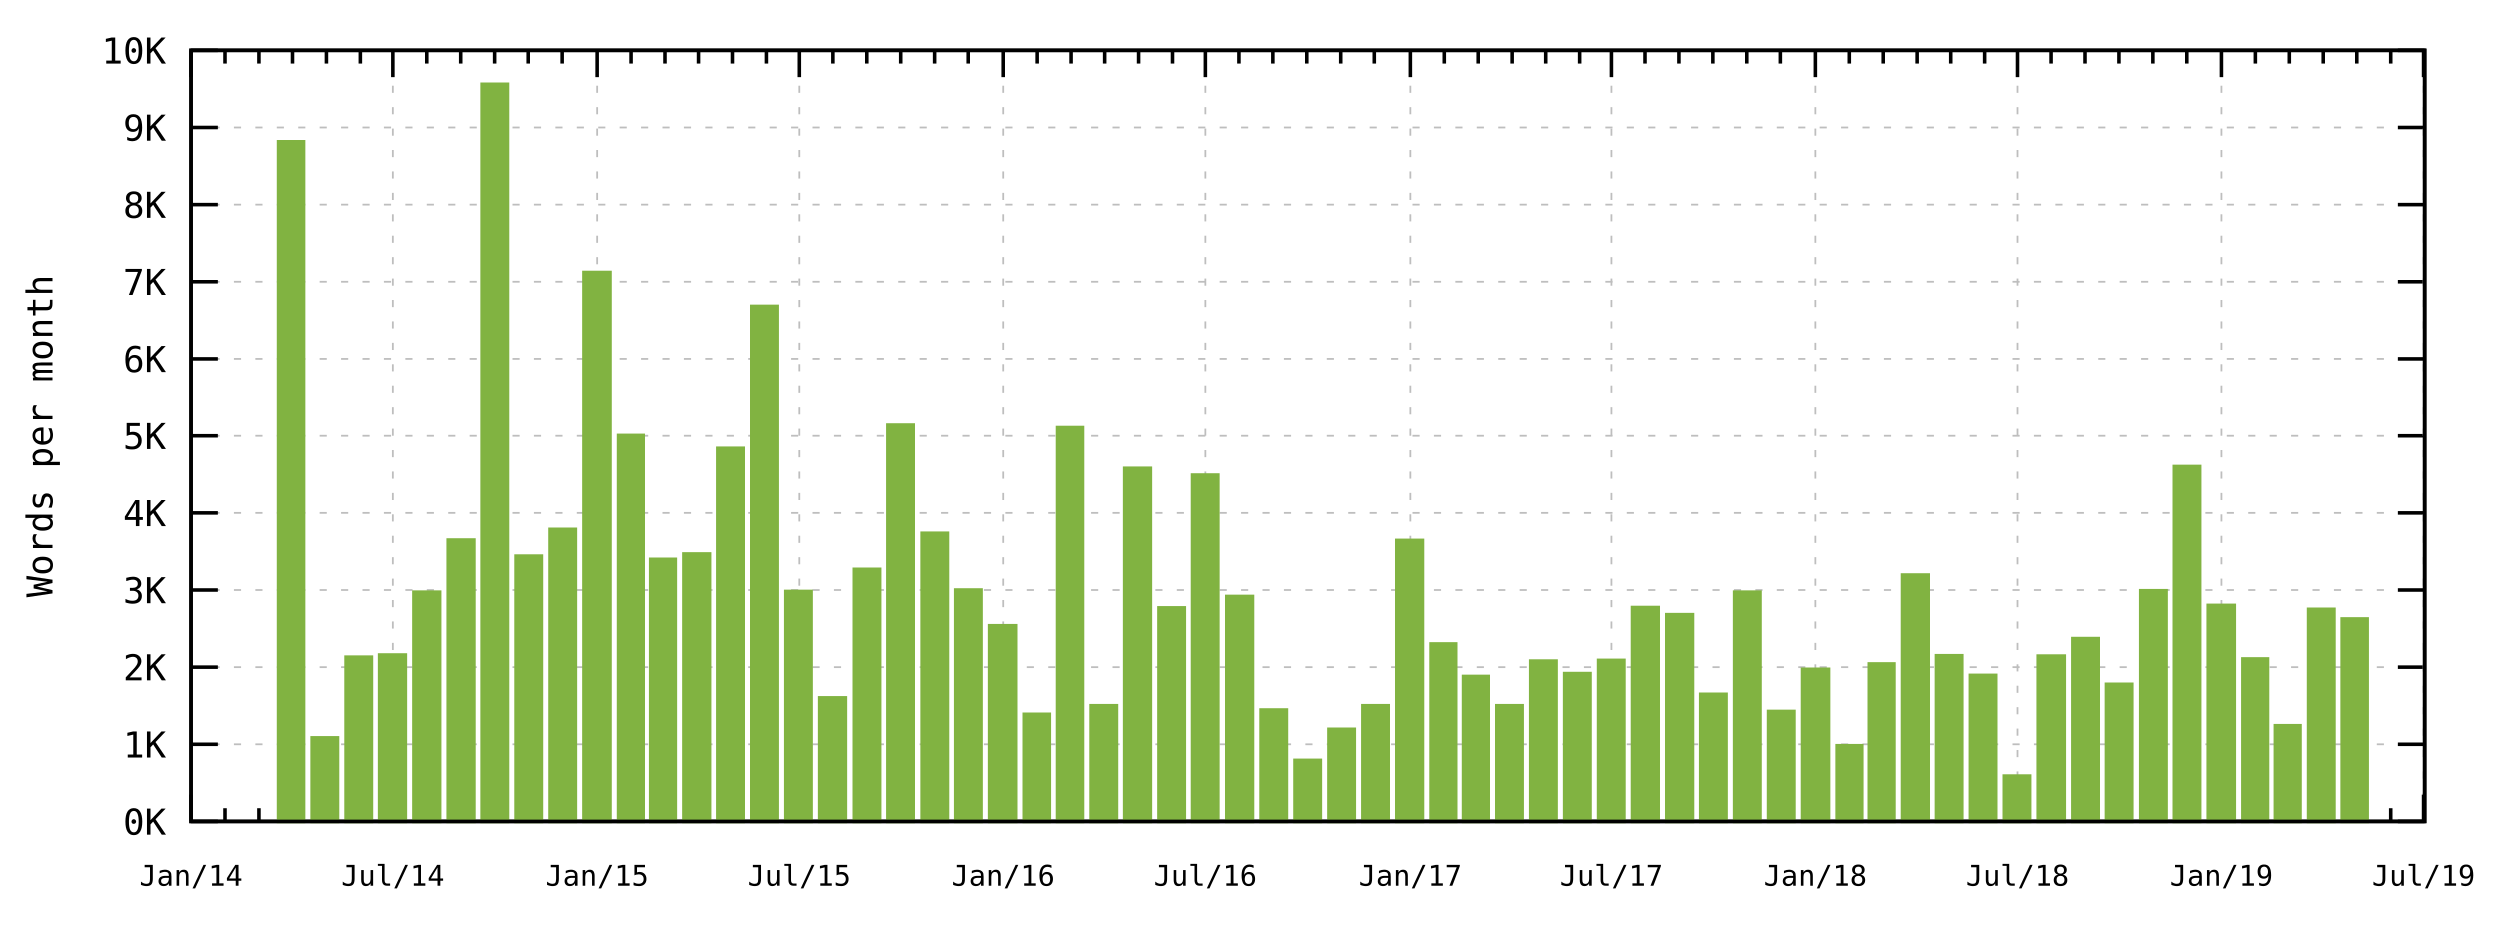
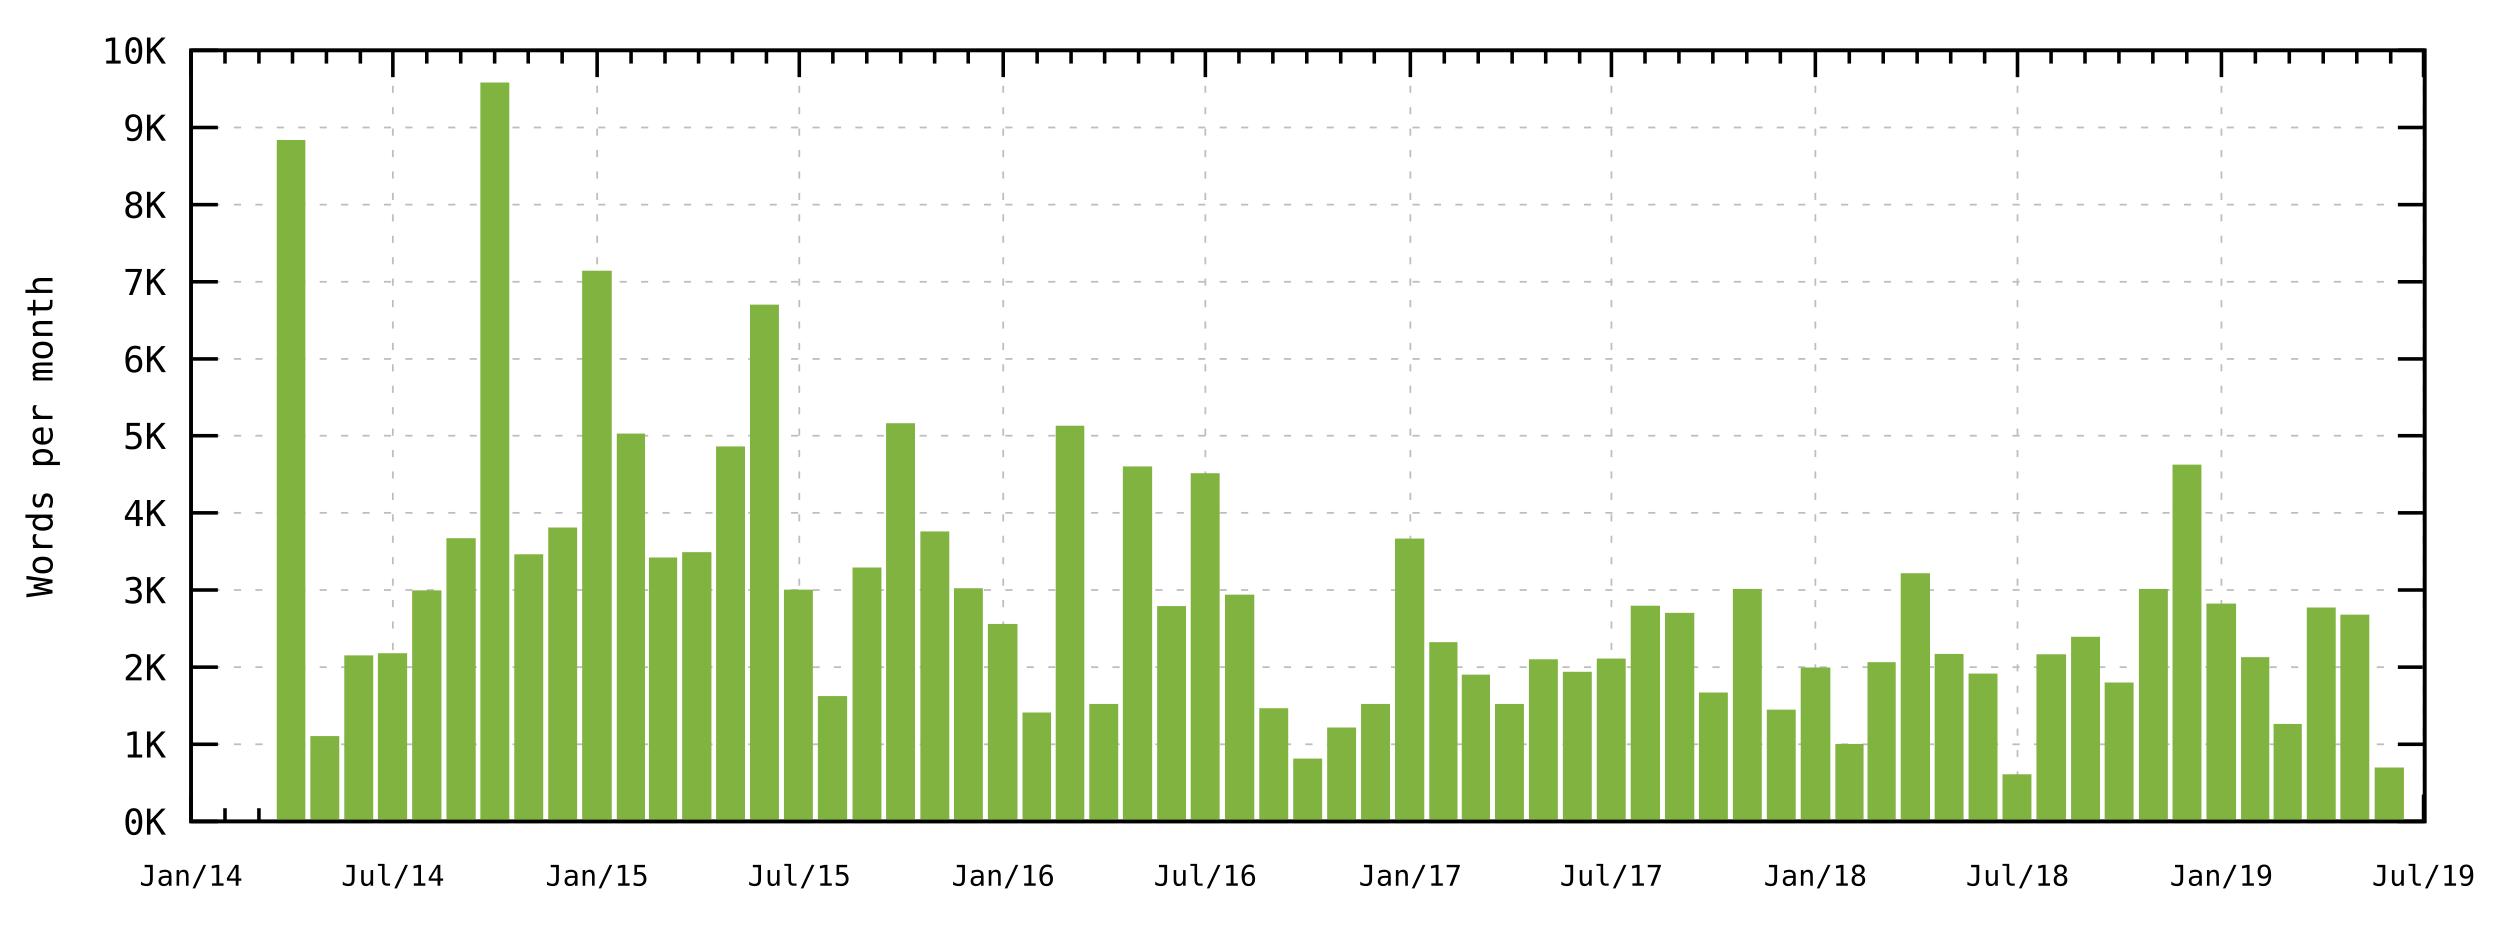
<svg xmlns="http://www.w3.org/2000/svg" xmlns:xlink="http://www.w3.org/1999/xlink" width="700" height="260" viewBox="0 0 700 260">
  <g id="gnuplot_canvas">
    <rect x="0" y="0" width="700" height="260" fill="none" />
    <defs>
      <circle id="gpDot" r="0.5" stroke-width="0.5" />
      <path id="gpPt0" stroke-width="0.267" stroke="currentColor" d="M-1,0 h2 M0,-1 v2" />
      <path id="gpPt1" stroke-width="0.267" stroke="currentColor" d="M-1,-1 L1,1 M1,-1 L-1,1" />
      <path id="gpPt2" stroke-width="0.267" stroke="currentColor" d="M-1,0 L1,0 M0,-1 L0,1 M-1,-1 L1,1 M-1,1 L1,-1" />
      <rect id="gpPt3" stroke-width="0.267" stroke="currentColor" x="-1" y="-1" width="2" height="2" />
      <rect id="gpPt4" stroke-width="0.267" stroke="currentColor" fill="currentColor" x="-1" y="-1" width="2" height="2" />
      <circle id="gpPt5" stroke-width="0.267" stroke="currentColor" cx="0" cy="0" r="1" />
      <use xlink:href="#gpPt5" id="gpPt6" fill="currentColor" stroke="none" />
      <path id="gpPt7" stroke-width="0.267" stroke="currentColor" d="M0,-1.33 L-1.33,0.67 L1.33,0.67 z" />
      <use xlink:href="#gpPt7" id="gpPt8" fill="currentColor" stroke="none" />
      <use xlink:href="#gpPt7" id="gpPt9" stroke="currentColor" transform="rotate(180)" />
      <use xlink:href="#gpPt9" id="gpPt10" fill="currentColor" stroke="none" />
      <use xlink:href="#gpPt3" id="gpPt11" stroke="currentColor" transform="rotate(45)" />
      <use xlink:href="#gpPt11" id="gpPt12" fill="currentColor" stroke="none" />
      <path id="gpPt13" stroke-width="0.267" stroke="currentColor" d="M0,1.330 L1.265,0.411 L0.782,-1.067 L-0.782,-1.076 L-1.265,0.411 z" />
      <use xlink:href="#gpPt13" id="gpPt14" fill="currentColor" stroke="none" />
      <filter id="textbox" filterUnits="objectBoundingBox" x="0" y="0" height="1" width="1">
        <feFlood flood-color="white" flood-opacity="1" result="bgnd" />
        <feComposite in="SourceGraphic" in2="bgnd" operator="atop" />
      </filter>
      <filter id="greybox" filterUnits="objectBoundingBox" x="0" y="0" height="1" width="1">
        <feFlood flood-color="lightgrey" flood-opacity="1" result="grey" />
        <feComposite in="SourceGraphic" in2="grey" operator="atop" />
      </filter>
    </defs>
    <g fill="none" color="white" stroke="currentColor" stroke-width="1.00" stroke-linecap="butt" stroke-linejoin="miter">
</g>
    <g fill="none" color="black" stroke="currentColor" stroke-width="1.00" stroke-linecap="butt" stroke-linejoin="miter">
</g>
    <g fill="none" color="black" stroke="black" stroke-width="0.50" stroke-linecap="butt" stroke-linejoin="miter">
</g>
    <g fill="none" color="gray" stroke="currentColor" stroke-width="0.50" stroke-linecap="butt" stroke-linejoin="miter">
      <path stroke="rgb(190, 190, 190)" stroke-dasharray="2,4" class="gridline" d="M53.5,230.0 L678.9,230.0  " />
    </g>
    <g fill="none" color="gray" stroke="rgb(190, 190, 190)" stroke-width="1.00" stroke-linecap="butt" stroke-linejoin="miter">
</g>
    <g fill="none" color="black" stroke="currentColor" stroke-width="1.00" stroke-linecap="butt" stroke-linejoin="miter">
      <path stroke="black" d="M53.5,230.0 L61.0,230.0 M678.9,230.0 L671.4,230.0  " />
      <g transform="translate(46.5,233.7)" stroke="none" fill="rgb(0,0,0)" font-family="monospace" font-size="10.00" text-anchor="end">
        <text>
          <tspan font-family="monospace">0K</tspan>
        </text>
      </g>
    </g>
    <g fill="none" color="black" stroke="currentColor" stroke-width="1.00" stroke-linecap="butt" stroke-linejoin="miter">
</g>
    <g fill="none" color="black" stroke="black" stroke-width="0.50" stroke-linecap="butt" stroke-linejoin="miter">
</g>
    <g fill="none" color="gray" stroke="currentColor" stroke-width="0.50" stroke-linecap="butt" stroke-linejoin="miter">
      <path stroke="rgb(190, 190, 190)" stroke-dasharray="2,4" class="gridline" d="M53.5,208.4 L678.9,208.4  " />
    </g>
    <g fill="none" color="gray" stroke="rgb(190, 190, 190)" stroke-width="1.00" stroke-linecap="butt" stroke-linejoin="miter">
</g>
    <g fill="none" color="black" stroke="currentColor" stroke-width="1.00" stroke-linecap="butt" stroke-linejoin="miter">
      <path stroke="black" d="M53.5,208.4 L61.0,208.4 M678.9,208.4 L671.4,208.4  " />
      <g transform="translate(46.5,212.1)" stroke="none" fill="rgb(0,0,0)" font-family="monospace" font-size="10.00" text-anchor="end">
        <text>
          <tspan font-family="monospace">1K</tspan>
        </text>
      </g>
    </g>
    <g fill="none" color="black" stroke="currentColor" stroke-width="1.00" stroke-linecap="butt" stroke-linejoin="miter">
</g>
    <g fill="none" color="black" stroke="black" stroke-width="0.50" stroke-linecap="butt" stroke-linejoin="miter">
</g>
    <g fill="none" color="gray" stroke="currentColor" stroke-width="0.50" stroke-linecap="butt" stroke-linejoin="miter">
      <path stroke="rgb(190, 190, 190)" stroke-dasharray="2,4" class="gridline" d="M53.5,186.8 L678.9,186.8  " />
    </g>
    <g fill="none" color="gray" stroke="rgb(190, 190, 190)" stroke-width="1.00" stroke-linecap="butt" stroke-linejoin="miter">
</g>
    <g fill="none" color="black" stroke="currentColor" stroke-width="1.00" stroke-linecap="butt" stroke-linejoin="miter">
      <path stroke="black" d="M53.5,186.8 L61.0,186.8 M678.9,186.8 L671.4,186.8  " />
      <g transform="translate(46.5,190.5)" stroke="none" fill="rgb(0,0,0)" font-family="monospace" font-size="10.00" text-anchor="end">
        <text>
          <tspan font-family="monospace">2K</tspan>
        </text>
      </g>
    </g>
    <g fill="none" color="black" stroke="currentColor" stroke-width="1.00" stroke-linecap="butt" stroke-linejoin="miter">
</g>
    <g fill="none" color="black" stroke="black" stroke-width="0.50" stroke-linecap="butt" stroke-linejoin="miter">
</g>
    <g fill="none" color="gray" stroke="currentColor" stroke-width="0.50" stroke-linecap="butt" stroke-linejoin="miter">
      <path stroke="rgb(190, 190, 190)" stroke-dasharray="2,4" class="gridline" d="M53.5,165.2 L678.9,165.2  " />
    </g>
    <g fill="none" color="gray" stroke="rgb(190, 190, 190)" stroke-width="1.00" stroke-linecap="butt" stroke-linejoin="miter">
</g>
    <g fill="none" color="black" stroke="currentColor" stroke-width="1.00" stroke-linecap="butt" stroke-linejoin="miter">
      <path stroke="black" d="M53.5,165.2 L61.0,165.2 M678.9,165.2 L671.4,165.2  " />
      <g transform="translate(46.5,168.9)" stroke="none" fill="rgb(0,0,0)" font-family="monospace" font-size="10.00" text-anchor="end">
        <text>
          <tspan font-family="monospace">3K</tspan>
        </text>
      </g>
    </g>
    <g fill="none" color="black" stroke="currentColor" stroke-width="1.00" stroke-linecap="butt" stroke-linejoin="miter">
</g>
    <g fill="none" color="black" stroke="black" stroke-width="0.50" stroke-linecap="butt" stroke-linejoin="miter">
</g>
    <g fill="none" color="gray" stroke="currentColor" stroke-width="0.50" stroke-linecap="butt" stroke-linejoin="miter">
      <path stroke="rgb(190, 190, 190)" stroke-dasharray="2,4" class="gridline" d="M53.5,143.6 L678.9,143.6  " />
    </g>
    <g fill="none" color="gray" stroke="rgb(190, 190, 190)" stroke-width="1.00" stroke-linecap="butt" stroke-linejoin="miter">
</g>
    <g fill="none" color="black" stroke="currentColor" stroke-width="1.00" stroke-linecap="butt" stroke-linejoin="miter">
      <path stroke="black" d="M53.5,143.6 L61.0,143.6 M678.9,143.6 L671.4,143.6  " />
      <g transform="translate(46.5,147.3)" stroke="none" fill="rgb(0,0,0)" font-family="monospace" font-size="10.00" text-anchor="end">
        <text>
          <tspan font-family="monospace">4K</tspan>
        </text>
      </g>
    </g>
    <g fill="none" color="black" stroke="currentColor" stroke-width="1.00" stroke-linecap="butt" stroke-linejoin="miter">
</g>
    <g fill="none" color="black" stroke="black" stroke-width="0.50" stroke-linecap="butt" stroke-linejoin="miter">
</g>
    <g fill="none" color="gray" stroke="currentColor" stroke-width="0.50" stroke-linecap="butt" stroke-linejoin="miter">
      <path stroke="rgb(190, 190, 190)" stroke-dasharray="2,4" class="gridline" d="M53.5,122.0 L678.9,122.0  " />
    </g>
    <g fill="none" color="gray" stroke="rgb(190, 190, 190)" stroke-width="1.00" stroke-linecap="butt" stroke-linejoin="miter">
</g>
    <g fill="none" color="black" stroke="currentColor" stroke-width="1.00" stroke-linecap="butt" stroke-linejoin="miter">
      <path stroke="black" d="M53.5,122.0 L61.0,122.0 M678.9,122.0 L671.4,122.0  " />
      <g transform="translate(46.5,125.7)" stroke="none" fill="rgb(0,0,0)" font-family="monospace" font-size="10.00" text-anchor="end">
        <text>
          <tspan font-family="monospace">5K</tspan>
        </text>
      </g>
    </g>
    <g fill="none" color="black" stroke="currentColor" stroke-width="1.00" stroke-linecap="butt" stroke-linejoin="miter">
</g>
    <g fill="none" color="black" stroke="black" stroke-width="0.50" stroke-linecap="butt" stroke-linejoin="miter">
</g>
    <g fill="none" color="gray" stroke="currentColor" stroke-width="0.50" stroke-linecap="butt" stroke-linejoin="miter">
      <path stroke="rgb(190, 190, 190)" stroke-dasharray="2,4" class="gridline" d="M53.5,100.5 L678.9,100.5  " />
    </g>
    <g fill="none" color="gray" stroke="rgb(190, 190, 190)" stroke-width="1.00" stroke-linecap="butt" stroke-linejoin="miter">
</g>
    <g fill="none" color="black" stroke="currentColor" stroke-width="1.00" stroke-linecap="butt" stroke-linejoin="miter">
      <path stroke="black" d="M53.5,100.5 L61.0,100.5 M678.9,100.5 L671.4,100.5  " />
      <g transform="translate(46.5,104.2)" stroke="none" fill="rgb(0,0,0)" font-family="monospace" font-size="10.00" text-anchor="end">
        <text>
          <tspan font-family="monospace">6K</tspan>
        </text>
      </g>
    </g>
    <g fill="none" color="black" stroke="currentColor" stroke-width="1.00" stroke-linecap="butt" stroke-linejoin="miter">
</g>
    <g fill="none" color="black" stroke="black" stroke-width="0.50" stroke-linecap="butt" stroke-linejoin="miter">
</g>
    <g fill="none" color="gray" stroke="currentColor" stroke-width="0.50" stroke-linecap="butt" stroke-linejoin="miter">
      <path stroke="rgb(190, 190, 190)" stroke-dasharray="2,4" class="gridline" d="M53.5,78.9 L678.9,78.9  " />
    </g>
    <g fill="none" color="gray" stroke="rgb(190, 190, 190)" stroke-width="1.00" stroke-linecap="butt" stroke-linejoin="miter">
</g>
    <g fill="none" color="black" stroke="currentColor" stroke-width="1.00" stroke-linecap="butt" stroke-linejoin="miter">
      <path stroke="black" d="M53.5,78.9 L61.0,78.9 M678.9,78.9 L671.4,78.9  " />
      <g transform="translate(46.5,82.6)" stroke="none" fill="rgb(0,0,0)" font-family="monospace" font-size="10.00" text-anchor="end">
        <text>
          <tspan font-family="monospace">7K</tspan>
        </text>
      </g>
    </g>
    <g fill="none" color="black" stroke="currentColor" stroke-width="1.00" stroke-linecap="butt" stroke-linejoin="miter">
</g>
    <g fill="none" color="black" stroke="black" stroke-width="0.50" stroke-linecap="butt" stroke-linejoin="miter">
</g>
    <g fill="none" color="gray" stroke="currentColor" stroke-width="0.50" stroke-linecap="butt" stroke-linejoin="miter">
      <path stroke="rgb(190, 190, 190)" stroke-dasharray="2,4" class="gridline" d="M53.5,57.3 L678.9,57.3  " />
    </g>
    <g fill="none" color="gray" stroke="rgb(190, 190, 190)" stroke-width="1.00" stroke-linecap="butt" stroke-linejoin="miter">
</g>
    <g fill="none" color="black" stroke="currentColor" stroke-width="1.00" stroke-linecap="butt" stroke-linejoin="miter">
      <path stroke="black" d="M53.5,57.3 L61.0,57.3 M678.9,57.3 L671.4,57.3  " />
      <g transform="translate(46.5,61.0)" stroke="none" fill="rgb(0,0,0)" font-family="monospace" font-size="10.00" text-anchor="end">
        <text>
          <tspan font-family="monospace">8K</tspan>
        </text>
      </g>
    </g>
    <g fill="none" color="black" stroke="currentColor" stroke-width="1.00" stroke-linecap="butt" stroke-linejoin="miter">
</g>
    <g fill="none" color="black" stroke="black" stroke-width="0.50" stroke-linecap="butt" stroke-linejoin="miter">
</g>
    <g fill="none" color="gray" stroke="currentColor" stroke-width="0.50" stroke-linecap="butt" stroke-linejoin="miter">
      <path stroke="rgb(190, 190, 190)" stroke-dasharray="2,4" class="gridline" d="M53.5,35.7 L678.9,35.7  " />
    </g>
    <g fill="none" color="gray" stroke="rgb(190, 190, 190)" stroke-width="1.00" stroke-linecap="butt" stroke-linejoin="miter">
</g>
    <g fill="none" color="black" stroke="currentColor" stroke-width="1.00" stroke-linecap="butt" stroke-linejoin="miter">
      <path stroke="black" d="M53.5,35.7 L61.0,35.7 M678.9,35.7 L671.4,35.7  " />
      <g transform="translate(46.5,39.4)" stroke="none" fill="rgb(0,0,0)" font-family="monospace" font-size="10.00" text-anchor="end">
        <text>
          <tspan font-family="monospace">9K</tspan>
        </text>
      </g>
    </g>
    <g fill="none" color="black" stroke="currentColor" stroke-width="1.00" stroke-linecap="butt" stroke-linejoin="miter">
</g>
    <g fill="none" color="black" stroke="black" stroke-width="0.50" stroke-linecap="butt" stroke-linejoin="miter">
</g>
    <g fill="none" color="gray" stroke="currentColor" stroke-width="0.50" stroke-linecap="butt" stroke-linejoin="miter">
      <path stroke="rgb(190, 190, 190)" stroke-dasharray="2,4" class="gridline" d="M53.5,14.1 L678.9,14.1  " />
    </g>
    <g fill="none" color="gray" stroke="rgb(190, 190, 190)" stroke-width="1.00" stroke-linecap="butt" stroke-linejoin="miter">
</g>
    <g fill="none" color="black" stroke="currentColor" stroke-width="1.00" stroke-linecap="butt" stroke-linejoin="miter">
      <path stroke="black" d="M53.5,14.1 L61.0,14.1 M678.9,14.1 L671.4,14.1  " />
      <g transform="translate(46.5,17.8)" stroke="none" fill="rgb(0,0,0)" font-family="monospace" font-size="10.00" text-anchor="end">
        <text>
          <tspan font-family="monospace">10K</tspan>
        </text>
      </g>
    </g>
    <g fill="none" color="black" stroke="currentColor" stroke-width="1.00" stroke-linecap="butt" stroke-linejoin="miter">
</g>
    <g fill="none" color="black" stroke="black" stroke-width="0.50" stroke-linecap="butt" stroke-linejoin="miter">
</g>
    <g fill="none" color="gray" stroke="currentColor" stroke-width="0.50" stroke-linecap="butt" stroke-linejoin="miter">
      <path stroke="rgb(190, 190, 190)" stroke-dasharray="2,4" class="gridline" d="M53.5,230.0 L53.5,14.1  " />
    </g>
    <g fill="none" color="gray" stroke="rgb(190, 190, 190)" stroke-width="1.00" stroke-linecap="butt" stroke-linejoin="miter">
</g>
    <g fill="none" color="black" stroke="currentColor" stroke-width="1.00" stroke-linecap="butt" stroke-linejoin="miter">
      <path stroke="black" d="M53.5,230.0 L53.5,222.5 M53.5,14.1 L53.5,21.6  " />
      <g transform="translate(53.5,248.0)" stroke="none" fill="rgb(0,0,0)" font-family="monospace" font-size="8.00" text-anchor="middle">
        <text>
          <tspan font-family="monospace">Jan/14</tspan>
        </text>
      </g>
    </g>
    <g fill="none" color="black" stroke="currentColor" stroke-width="1.00" stroke-linecap="butt" stroke-linejoin="miter">
      <path stroke="black" d="M63.0,230.0 L63.0,226.3 M63.0,14.1 L63.0,17.8 M72.5,230.0 L72.5,226.3 M72.5,14.1 L72.5,17.8   M81.9,230.0 L81.9,226.3 M81.9,14.1 L81.9,17.8 M91.4,230.0 L91.4,226.3 M91.4,14.1 L91.4,17.8   M100.9,230.0 L100.9,226.3 M100.9,14.1 L100.9,17.8  " />
    </g>
    <g fill="none" color="black" stroke="black" stroke-width="0.50" stroke-linecap="butt" stroke-linejoin="miter">
</g>
    <g fill="none" color="gray" stroke="currentColor" stroke-width="0.50" stroke-linecap="butt" stroke-linejoin="miter">
      <path stroke="rgb(190, 190, 190)" stroke-dasharray="2,4" class="gridline" d="M110.0,230.0 L110.0,14.1  " />
    </g>
    <g fill="none" color="gray" stroke="rgb(190, 190, 190)" stroke-width="1.00" stroke-linecap="butt" stroke-linejoin="miter">
</g>
    <g fill="none" color="black" stroke="currentColor" stroke-width="1.00" stroke-linecap="butt" stroke-linejoin="miter">
      <path stroke="black" d="M110.0,230.0 L110.0,222.5 M110.0,14.1 L110.0,21.6  " />
      <g transform="translate(110.0,248.0)" stroke="none" fill="rgb(0,0,0)" font-family="monospace" font-size="8.00" text-anchor="middle">
        <text>
          <tspan font-family="monospace">Jul/14</tspan>
        </text>
      </g>
    </g>
    <g fill="none" color="black" stroke="currentColor" stroke-width="1.00" stroke-linecap="butt" stroke-linejoin="miter">
      <path stroke="black" d="M119.5,230.0 L119.5,226.3 M119.5,14.1 L119.5,17.8 M129.0,230.0 L129.0,226.3 M129.0,14.1 L129.0,17.8   M138.5,230.0 L138.5,226.3 M138.5,14.1 L138.5,17.8 M147.9,230.0 L147.9,226.3 M147.9,14.1 L147.9,17.8   M157.4,230.0 L157.4,226.3 M157.4,14.1 L157.4,17.8  " />
    </g>
    <g fill="none" color="black" stroke="black" stroke-width="0.50" stroke-linecap="butt" stroke-linejoin="miter">
</g>
    <g fill="none" color="gray" stroke="currentColor" stroke-width="0.50" stroke-linecap="butt" stroke-linejoin="miter">
      <path stroke="rgb(190, 190, 190)" stroke-dasharray="2,4" class="gridline" d="M167.2,230.0 L167.2,14.1  " />
    </g>
    <g fill="none" color="gray" stroke="rgb(190, 190, 190)" stroke-width="1.00" stroke-linecap="butt" stroke-linejoin="miter">
</g>
    <g fill="none" color="black" stroke="currentColor" stroke-width="1.00" stroke-linecap="butt" stroke-linejoin="miter">
      <path stroke="black" d="M167.2,230.0 L167.2,222.5 M167.2,14.1 L167.2,21.6  " />
      <g transform="translate(167.2,248.0)" stroke="none" fill="rgb(0,0,0)" font-family="monospace" font-size="8.00" text-anchor="middle">
        <text>
          <tspan font-family="monospace">Jan/15</tspan>
        </text>
      </g>
    </g>
    <g fill="none" color="black" stroke="currentColor" stroke-width="1.00" stroke-linecap="butt" stroke-linejoin="miter">
      <path stroke="black" d="M176.7,230.0 L176.7,226.3 M176.7,14.1 L176.7,17.8 M186.2,230.0 L186.2,226.3 M186.2,14.1 L186.2,17.8   M195.6,230.0 L195.6,226.3 M195.6,14.1 L195.6,17.8 M205.1,230.0 L205.1,226.3 M205.1,14.1 L205.1,17.8   M214.6,230.0 L214.6,226.3 M214.6,14.1 L214.6,17.8  " />
    </g>
    <g fill="none" color="black" stroke="black" stroke-width="0.50" stroke-linecap="butt" stroke-linejoin="miter">
</g>
    <g fill="none" color="gray" stroke="currentColor" stroke-width="0.50" stroke-linecap="butt" stroke-linejoin="miter">
      <path stroke="rgb(190, 190, 190)" stroke-dasharray="2,4" class="gridline" d="M223.8,230.0 L223.8,14.1  " />
    </g>
    <g fill="none" color="gray" stroke="rgb(190, 190, 190)" stroke-width="1.00" stroke-linecap="butt" stroke-linejoin="miter">
</g>
    <g fill="none" color="black" stroke="currentColor" stroke-width="1.00" stroke-linecap="butt" stroke-linejoin="miter">
      <path stroke="black" d="M223.8,230.0 L223.8,222.5 M223.8,14.1 L223.8,21.6  " />
      <g transform="translate(223.8,248.0)" stroke="none" fill="rgb(0,0,0)" font-family="monospace" font-size="8.00" text-anchor="middle">
        <text>
          <tspan font-family="monospace">Jul/15</tspan>
        </text>
      </g>
    </g>
    <g fill="none" color="black" stroke="currentColor" stroke-width="1.00" stroke-linecap="butt" stroke-linejoin="miter">
      <path stroke="black" d="M233.2,230.0 L233.2,226.3 M233.2,14.1 L233.2,17.8 M242.7,230.0 L242.7,226.3 M242.7,14.1 L242.7,17.8   M252.2,230.0 L252.2,226.3 M252.2,14.1 L252.2,17.8 M261.7,230.0 L261.7,226.3 M261.7,14.1 L261.7,17.8   M271.1,230.0 L271.1,226.3 M271.1,14.1 L271.1,17.8  " />
    </g>
    <g fill="none" color="black" stroke="black" stroke-width="0.50" stroke-linecap="butt" stroke-linejoin="miter">
</g>
    <g fill="none" color="gray" stroke="currentColor" stroke-width="0.50" stroke-linecap="butt" stroke-linejoin="miter">
      <path stroke="rgb(190, 190, 190)" stroke-dasharray="2,4" class="gridline" d="M280.9,230.0 L280.9,14.1  " />
    </g>
    <g fill="none" color="gray" stroke="rgb(190, 190, 190)" stroke-width="1.00" stroke-linecap="butt" stroke-linejoin="miter">
</g>
    <g fill="none" color="black" stroke="currentColor" stroke-width="1.00" stroke-linecap="butt" stroke-linejoin="miter">
      <path stroke="black" d="M280.9,230.0 L280.9,222.5 M280.9,14.1 L280.9,21.6  " />
      <g transform="translate(280.9,248.0)" stroke="none" fill="rgb(0,0,0)" font-family="monospace" font-size="8.00" text-anchor="middle">
        <text>
          <tspan font-family="monospace">Jan/16</tspan>
        </text>
      </g>
    </g>
    <g fill="none" color="black" stroke="currentColor" stroke-width="1.00" stroke-linecap="butt" stroke-linejoin="miter">
      <path stroke="black" d="M290.4,230.0 L290.4,226.3 M290.4,14.1 L290.4,17.8 M299.9,230.0 L299.9,226.3 M299.9,14.1 L299.9,17.8   M309.3,230.0 L309.3,226.3 M309.3,14.1 L309.3,17.8 M318.8,230.0 L318.8,226.3 M318.8,14.1 L318.8,17.8   M328.3,230.0 L328.3,226.3 M328.3,14.1 L328.3,17.8  " />
    </g>
    <g fill="none" color="black" stroke="black" stroke-width="0.50" stroke-linecap="butt" stroke-linejoin="miter">
</g>
    <g fill="none" color="gray" stroke="currentColor" stroke-width="0.50" stroke-linecap="butt" stroke-linejoin="miter">
      <path stroke="rgb(190, 190, 190)" stroke-dasharray="2,4" class="gridline" d="M337.5,230.0 L337.5,14.1  " />
    </g>
    <g fill="none" color="gray" stroke="rgb(190, 190, 190)" stroke-width="1.00" stroke-linecap="butt" stroke-linejoin="miter">
</g>
    <g fill="none" color="black" stroke="currentColor" stroke-width="1.00" stroke-linecap="butt" stroke-linejoin="miter">
      <path stroke="black" d="M337.5,230.0 L337.5,222.5 M337.5,14.1 L337.5,21.6  " />
      <g transform="translate(337.5,248.0)" stroke="none" fill="rgb(0,0,0)" font-family="monospace" font-size="8.00" text-anchor="middle">
        <text>
          <tspan font-family="monospace">Jul/16</tspan>
        </text>
      </g>
    </g>
    <g fill="none" color="black" stroke="currentColor" stroke-width="1.00" stroke-linecap="butt" stroke-linejoin="miter">
      <path stroke="black" d="M346.9,230.0 L346.9,226.3 M346.9,14.1 L346.9,17.8 M356.4,230.0 L356.4,226.3 M356.4,14.1 L356.4,17.8   M365.9,230.0 L365.9,226.3 M365.9,14.1 L365.9,17.8 M375.4,230.0 L375.4,226.3 M375.4,14.1 L375.4,17.8   M384.8,230.0 L384.8,226.3 M384.8,14.1 L384.8,17.8  " />
    </g>
    <g fill="none" color="black" stroke="black" stroke-width="0.50" stroke-linecap="butt" stroke-linejoin="miter">
</g>
    <g fill="none" color="gray" stroke="currentColor" stroke-width="0.50" stroke-linecap="butt" stroke-linejoin="miter">
      <path stroke="rgb(190, 190, 190)" stroke-dasharray="2,4" class="gridline" d="M394.9,230.0 L394.9,14.1  " />
    </g>
    <g fill="none" color="gray" stroke="rgb(190, 190, 190)" stroke-width="1.00" stroke-linecap="butt" stroke-linejoin="miter">
</g>
    <g fill="none" color="black" stroke="currentColor" stroke-width="1.00" stroke-linecap="butt" stroke-linejoin="miter">
      <path stroke="black" d="M394.9,230.0 L394.9,222.5 M394.9,14.1 L394.9,21.6  " />
      <g transform="translate(394.9,248.0)" stroke="none" fill="rgb(0,0,0)" font-family="monospace" font-size="8.00" text-anchor="middle">
        <text>
          <tspan font-family="monospace">Jan/17</tspan>
        </text>
      </g>
    </g>
    <g fill="none" color="black" stroke="currentColor" stroke-width="1.00" stroke-linecap="butt" stroke-linejoin="miter">
      <path stroke="black" d="M404.4,230.0 L404.4,226.3 M404.4,14.1 L404.4,17.8 M413.9,230.0 L413.9,226.3 M413.9,14.1 L413.9,17.8   M423.4,230.0 L423.4,226.3 M423.4,14.1 L423.4,17.8 M432.8,230.0 L432.8,226.3 M432.8,14.1 L432.8,17.8   M442.3,230.0 L442.3,226.3 M442.3,14.1 L442.3,17.8  " />
    </g>
    <g fill="none" color="black" stroke="black" stroke-width="0.50" stroke-linecap="butt" stroke-linejoin="miter">
</g>
    <g fill="none" color="gray" stroke="currentColor" stroke-width="0.50" stroke-linecap="butt" stroke-linejoin="miter">
      <path stroke="rgb(190, 190, 190)" stroke-dasharray="2,4" class="gridline" d="M451.2,230.0 L451.2,14.1  " />
    </g>
    <g fill="none" color="gray" stroke="rgb(190, 190, 190)" stroke-width="1.00" stroke-linecap="butt" stroke-linejoin="miter">
</g>
    <g fill="none" color="black" stroke="currentColor" stroke-width="1.00" stroke-linecap="butt" stroke-linejoin="miter">
      <path stroke="black" d="M451.2,230.0 L451.2,222.5 M451.2,14.1 L451.2,21.6  " />
      <g transform="translate(451.2,248.0)" stroke="none" fill="rgb(0,0,0)" font-family="monospace" font-size="8.00" text-anchor="middle">
        <text>
          <tspan font-family="monospace">Jul/17</tspan>
        </text>
      </g>
    </g>
    <g fill="none" color="black" stroke="currentColor" stroke-width="1.00" stroke-linecap="butt" stroke-linejoin="miter">
      <path stroke="black" d="M460.6,230.0 L460.6,226.3 M460.6,14.1 L460.6,17.8 M470.1,230.0 L470.1,226.3 M470.1,14.1 L470.1,17.8   M479.6,230.0 L479.6,226.3 M479.6,14.1 L479.6,17.8 M489.1,230.0 L489.1,226.3 M489.1,14.1 L489.1,17.8   M498.5,230.0 L498.5,226.3 M498.5,14.1 L498.5,17.8  " />
    </g>
    <g fill="none" color="black" stroke="black" stroke-width="0.50" stroke-linecap="butt" stroke-linejoin="miter">
</g>
    <g fill="none" color="gray" stroke="currentColor" stroke-width="0.50" stroke-linecap="butt" stroke-linejoin="miter">
      <path stroke="rgb(190, 190, 190)" stroke-dasharray="2,4" class="gridline" d="M508.3,230.0 L508.3,14.1  " />
    </g>
    <g fill="none" color="gray" stroke="rgb(190, 190, 190)" stroke-width="1.00" stroke-linecap="butt" stroke-linejoin="miter">
</g>
    <g fill="none" color="black" stroke="currentColor" stroke-width="1.00" stroke-linecap="butt" stroke-linejoin="miter">
      <path stroke="black" d="M508.3,230.0 L508.3,222.5 M508.3,14.1 L508.3,21.6  " />
      <g transform="translate(508.3,248.0)" stroke="none" fill="rgb(0,0,0)" font-family="monospace" font-size="8.00" text-anchor="middle">
        <text>
          <tspan font-family="monospace">Jan/18</tspan>
        </text>
      </g>
    </g>
    <g fill="none" color="black" stroke="currentColor" stroke-width="1.00" stroke-linecap="butt" stroke-linejoin="miter">
      <path stroke="black" d="M517.8,230.0 L517.8,226.3 M517.8,14.1 L517.8,17.8 M527.3,230.0 L527.3,226.3 M527.3,14.1 L527.3,17.8   M536.8,230.0 L536.8,226.3 M536.8,14.1 L536.8,17.8 M546.2,230.0 L546.2,226.3 M546.2,14.1 L546.2,17.8   M555.7,230.0 L555.7,226.3 M555.7,14.1 L555.7,17.8  " />
    </g>
    <g fill="none" color="black" stroke="black" stroke-width="0.50" stroke-linecap="butt" stroke-linejoin="miter">
</g>
    <g fill="none" color="gray" stroke="currentColor" stroke-width="0.50" stroke-linecap="butt" stroke-linejoin="miter">
      <path stroke="rgb(190, 190, 190)" stroke-dasharray="2,4" class="gridline" d="M564.9,230.0 L564.9,14.1  " />
    </g>
    <g fill="none" color="gray" stroke="rgb(190, 190, 190)" stroke-width="1.00" stroke-linecap="butt" stroke-linejoin="miter">
</g>
    <g fill="none" color="black" stroke="currentColor" stroke-width="1.00" stroke-linecap="butt" stroke-linejoin="miter">
      <path stroke="black" d="M564.9,230.0 L564.9,222.5 M564.9,14.1 L564.9,21.6  " />
      <g transform="translate(564.9,248.0)" stroke="none" fill="rgb(0,0,0)" font-family="monospace" font-size="8.00" text-anchor="middle">
        <text>
          <tspan font-family="monospace">Jul/18</tspan>
        </text>
      </g>
    </g>
    <g fill="none" color="black" stroke="currentColor" stroke-width="1.00" stroke-linecap="butt" stroke-linejoin="miter">
      <path stroke="black" d="M574.3,230.0 L574.3,226.3 M574.3,14.1 L574.3,17.8 M583.8,230.0 L583.8,226.3 M583.8,14.1 L583.8,17.8   M593.3,230.0 L593.3,226.3 M593.3,14.1 L593.3,17.8 M602.8,230.0 L602.8,226.3 M602.8,14.1 L602.8,17.8   M612.3,230.0 L612.3,226.3 M612.3,14.1 L612.3,17.8  " />
    </g>
    <g fill="none" color="black" stroke="black" stroke-width="0.50" stroke-linecap="butt" stroke-linejoin="miter">
</g>
    <g fill="none" color="gray" stroke="currentColor" stroke-width="0.50" stroke-linecap="butt" stroke-linejoin="miter">
      <path stroke="rgb(190, 190, 190)" stroke-dasharray="2,4" class="gridline" d="M622.0,230.0 L622.0,14.1  " />
    </g>
    <g fill="none" color="gray" stroke="rgb(190, 190, 190)" stroke-width="1.00" stroke-linecap="butt" stroke-linejoin="miter">
</g>
    <g fill="none" color="black" stroke="currentColor" stroke-width="1.00" stroke-linecap="butt" stroke-linejoin="miter">
      <path stroke="black" d="M622.0,230.0 L622.0,222.5 M622.0,14.1 L622.0,21.6  " />
      <g transform="translate(622.0,248.0)" stroke="none" fill="rgb(0,0,0)" font-family="monospace" font-size="8.00" text-anchor="middle">
        <text>
          <tspan font-family="monospace">Jan/19</tspan>
        </text>
      </g>
    </g>
    <g fill="none" color="black" stroke="currentColor" stroke-width="1.00" stroke-linecap="butt" stroke-linejoin="miter">
      <path stroke="black" d="M631.5,230.0 L631.5,226.3 M631.5,14.1 L631.5,17.8 M641.0,230.0 L641.0,226.3 M641.0,14.1 L641.0,17.8   M650.5,230.0 L650.5,226.3 M650.5,14.1 L650.5,17.8 M659.9,230.0 L659.9,226.3 M659.9,14.1 L659.9,17.8   M669.4,230.0 L669.4,226.3 M669.4,14.1 L669.4,17.8  " />
    </g>
    <g fill="none" color="black" stroke="black" stroke-width="0.50" stroke-linecap="butt" stroke-linejoin="miter">
</g>
    <g fill="none" color="gray" stroke="currentColor" stroke-width="0.50" stroke-linecap="butt" stroke-linejoin="miter">
      <path stroke="rgb(190, 190, 190)" stroke-dasharray="2,4" class="gridline" d="M678.6,230.0 L678.6,14.1  " />
    </g>
    <g fill="none" color="gray" stroke="rgb(190, 190, 190)" stroke-width="1.00" stroke-linecap="butt" stroke-linejoin="miter">
</g>
    <g fill="none" color="black" stroke="currentColor" stroke-width="1.00" stroke-linecap="butt" stroke-linejoin="miter">
      <path stroke="black" d="M678.6,230.0 L678.6,222.5 M678.6,14.1 L678.6,21.6  " />
      <g transform="translate(678.6,248.0)" stroke="none" fill="rgb(0,0,0)" font-family="monospace" font-size="8.00" text-anchor="middle">
        <text>
          <tspan font-family="monospace">Jul/19</tspan>
        </text>
      </g>
    </g>
    <g fill="none" color="black" stroke="currentColor" stroke-width="1.00" stroke-linecap="butt" stroke-linejoin="miter">
</g>
    <g fill="none" color="black" stroke="currentColor" stroke-width="1.00" stroke-linecap="butt" stroke-linejoin="miter">
      <path stroke="black" d="M53.5,14.1 L53.5,230.0 L678.9,230.0 L678.9,14.1 L53.5,14.1 Z  " />
    </g>
    <g fill="none" color="black" stroke="currentColor" stroke-width="1.00" stroke-linecap="butt" stroke-linejoin="miter">
      <g transform="translate(14.7,122.1) rotate(270)" stroke="none" fill="rgb(0,0,0)" font-family="monospace" font-size="10.00" text-anchor="middle">
        <text>
          <tspan font-family="monospace">Words per month</tspan>
        </text>
      </g>
    </g>
    <g fill="none" color="black" stroke="currentColor" stroke-width="1.00" stroke-linecap="butt" stroke-linejoin="miter">
</g>
    <g id="gnuplot_plot_1">
      <g fill="none" color="black" stroke="currentColor" stroke-width="1.00" stroke-linecap="butt" stroke-linejoin="miter">
        <g stroke="none" shape-rendering="crispEdges">
          <polygon fill="rgb(129, 179,  65)" points="78.0,230.0 85.1,230.0 85.1,39.6 78.0,39.6 " />
        </g>
        <path stroke="rgb(129, 179,  65)" d="M78.0,230.0 L78.0,39.7 L85.0,39.7 L85.0,230.0 L78.0,230.0 Z  " />
        <g stroke="none" shape-rendering="crispEdges">
          <polygon fill="rgb(129, 179,  65)" points="87.4,230.0 94.6,230.0 94.6,206.5 87.4,206.5 " />
        </g>
        <path stroke="rgb(129, 179,  65)" d="M87.4,230.0 L87.4,206.6 L94.5,206.6 L94.5,230.0 L87.4,230.0 Z  " />
        <g stroke="none" shape-rendering="crispEdges">
          <polygon fill="rgb(129, 179,  65)" points="96.9,230.0 104.1,230.0 104.1,183.9 96.9,183.9 " />
        </g>
        <path stroke="rgb(129, 179,  65)" d="M96.9,230.0 L96.9,184.0 L104.0,184.0 L104.0,230.0 L96.9,230.0 Z  " />
        <g stroke="none" shape-rendering="crispEdges">
          <polygon fill="rgb(129, 179,  65)" points="106.3,230.0 113.6,230.0 113.6,183.3 106.3,183.3 " />
        </g>
        <path stroke="rgb(129, 179,  65)" d="M106.3,230.0 L106.3,183.4 L113.5,183.4 L113.5,230.0 L106.3,230.0 Z  " />
        <g stroke="none" shape-rendering="crispEdges">
          <polygon fill="rgb(129, 179,  65)" points="115.9,230.0 123.2,230.0 123.2,165.7 115.9,165.7 " />
        </g>
        <path stroke="rgb(129, 179,  65)" d="M115.9,230.0 L115.9,165.8 L123.1,165.8 L123.1,230.0 L115.9,230.0 Z  " />
        <g stroke="none" shape-rendering="crispEdges">
          <polygon fill="rgb(129, 179,  65)" points="125.5,230.0 132.8,230.0 132.8,151.1 125.5,151.1 " />
        </g>
        <path stroke="rgb(129, 179,  65)" d="M125.5,230.0 L125.5,151.2 L132.7,151.2 L132.7,230.0 L125.5,230.0 Z  " />
        <g stroke="none" shape-rendering="crispEdges">
          <polygon fill="rgb(129, 179,  65)" points="135.0,230.0 142.2,230.0 142.2,23.5 135.0,23.5 " />
        </g>
        <path stroke="rgb(129, 179,  65)" d="M135.0,230.0 L135.0,23.6 L142.1,23.6 L142.1,230.0 L135.0,230.0 Z  " />
        <g stroke="none" shape-rendering="crispEdges">
          <polygon fill="rgb(129, 179,  65)" points="144.5,230.0 151.7,230.0 151.7,155.6 144.5,155.6 " />
        </g>
        <path stroke="rgb(129, 179,  65)" d="M144.5,230.0 L144.5,155.7 L151.6,155.7 L151.6,230.0 L144.5,230.0 Z  " />
        <g stroke="none" shape-rendering="crispEdges">
          <polygon fill="rgb(129, 179,  65)" points="154.0,230.0 161.2,230.0 161.2,148.1 154.0,148.1 " />
        </g>
        <path stroke="rgb(129, 179,  65)" d="M154.0,230.0 L154.0,148.2 L161.1,148.2 L161.1,230.0 L154.0,230.0 Z  " />
        <g stroke="none" shape-rendering="crispEdges">
          <polygon fill="rgb(129, 179,  65)" points="163.5,230.0 170.9,230.0 170.9,76.2 163.5,76.2 " />
        </g>
        <path stroke="rgb(129, 179,  65)" d="M163.5,230.0 L163.5,76.3 L170.8,76.3 L170.8,230.0 L163.5,230.0 Z  " />
        <g stroke="none" shape-rendering="crispEdges">
          <polygon fill="rgb(129, 179,  65)" points="173.2,230.0 180.2,230.0 180.2,121.8 173.2,121.8 " />
        </g>
        <path stroke="rgb(129, 179,  65)" d="M173.2,230.0 L173.2,121.9 L180.1,121.9 L180.1,230.0 L173.2,230.0 Z  " />
        <g stroke="none" shape-rendering="crispEdges">
          <polygon fill="rgb(129, 179,  65)" points="182.2,230.0 189.2,230.0 189.2,156.5 182.2,156.5 " />
        </g>
        <path stroke="rgb(129, 179,  65)" d="M182.2,230.0 L182.2,156.6 L189.1,156.6 L189.1,230.0 L182.2,230.0 Z  " />
        <g stroke="none" shape-rendering="crispEdges">
          <polygon fill="rgb(129, 179,  65)" points="191.5,230.0 198.8,230.0 198.8,155.0 191.5,155.0 " />
        </g>
        <path stroke="rgb(129, 179,  65)" d="M191.5,230.0 L191.5,155.1 L198.7,155.1 L198.7,230.0 L191.5,230.0 Z  " />
        <g stroke="none" shape-rendering="crispEdges">
          <polygon fill="rgb(129, 179,  65)" points="201.0,230.0 208.2,230.0 208.2,125.4 201.0,125.4 " />
        </g>
        <path stroke="rgb(129, 179,  65)" d="M201.0,230.0 L201.0,125.5 L208.1,125.5 L208.1,230.0 L201.0,230.0 Z  " />
        <g stroke="none" shape-rendering="crispEdges">
          <polygon fill="rgb(129, 179,  65)" points="210.5,230.0 217.7,230.0 217.7,85.7 210.5,85.7 " />
        </g>
        <path stroke="rgb(129, 179,  65)" d="M210.5,230.0 L210.5,85.8 L217.6,85.8 L217.6,230.0 L210.5,230.0 Z  " />
        <g stroke="none" shape-rendering="crispEdges">
          <polygon fill="rgb(129, 179,  65)" points="220.0,230.0 227.2,230.0 227.2,165.5 220.0,165.5 " />
        </g>
        <path stroke="rgb(129, 179,  65)" d="M220.0,230.0 L220.0,165.6 L227.1,165.6 L227.1,230.0 L220.0,230.0 Z  " />
        <g stroke="none" shape-rendering="crispEdges">
          <polygon fill="rgb(129, 179,  65)" points="229.5,230.0 236.8,230.0 236.8,195.3 229.5,195.3 " />
        </g>
        <path stroke="rgb(129, 179,  65)" d="M229.5,230.0 L229.5,195.4 L236.7,195.4 L236.7,230.0 L229.5,230.0 Z  " />
        <g stroke="none" shape-rendering="crispEdges">
          <polygon fill="rgb(129, 179,  65)" points="239.2,230.0 246.4,230.0 246.4,159.3 239.2,159.3 " />
        </g>
        <path stroke="rgb(129, 179,  65)" d="M239.2,230.0 L239.2,159.4 L246.3,159.4 L246.3,230.0 L239.2,230.0 Z  " />
        <g stroke="none" shape-rendering="crispEdges">
          <polygon fill="rgb(129, 179,  65)" points="248.6,230.0 255.8,230.0 255.8,118.9 248.6,118.9 " />
        </g>
        <path stroke="rgb(129, 179,  65)" d="M248.6,230.0 L248.6,119.0 L255.7,119.0 L255.7,230.0 L248.6,230.0 Z  " />
        <g stroke="none" shape-rendering="crispEdges">
          <polygon fill="rgb(129, 179,  65)" points="258.2,230.0 265.4,230.0 265.4,149.2 258.2,149.2 " />
        </g>
        <path stroke="rgb(129, 179,  65)" d="M258.2,230.0 L258.2,149.3 L265.3,149.3 L265.3,230.0 L258.2,230.0 Z  " />
        <g stroke="none" shape-rendering="crispEdges">
          <polygon fill="rgb(129, 179,  65)" points="267.6,230.0 274.8,230.0 274.8,165.1 267.6,165.1 " />
        </g>
        <path stroke="rgb(129, 179,  65)" d="M267.6,230.0 L267.6,165.2 L274.7,165.2 L274.7,230.0 L267.6,230.0 Z  " />
        <g stroke="none" shape-rendering="crispEdges">
          <polygon fill="rgb(129, 179,  65)" points="277.1,230.0 284.5,230.0 284.5,175.1 277.1,175.1 " />
        </g>
        <path stroke="rgb(129, 179,  65)" d="M277.1,230.0 L277.1,175.2 L284.4,175.2 L284.4,230.0 L277.1,230.0 Z  " />
        <g stroke="none" shape-rendering="crispEdges">
          <polygon fill="rgb(129, 179,  65)" points="286.8,230.0 293.9,230.0 293.9,199.9 286.8,199.9 " />
        </g>
        <path stroke="rgb(129, 179,  65)" d="M286.8,230.0 L286.8,200.0 L293.8,200.0 L293.8,230.0 L286.8,230.0 Z  " />
        <g stroke="none" shape-rendering="crispEdges">
          <polygon fill="rgb(129, 179,  65)" points="296.1,230.0 303.2,230.0 303.2,119.6 296.1,119.6 " />
        </g>
        <path stroke="rgb(129, 179,  65)" d="M296.1,230.0 L296.1,119.7 L303.1,119.7 L303.1,230.0 L296.1,230.0 Z  " />
        <g stroke="none" shape-rendering="crispEdges">
          <polygon fill="rgb(129, 179,  65)" points="305.5,230.0 312.7,230.0 312.7,197.5 305.5,197.5 " />
        </g>
        <path stroke="rgb(129, 179,  65)" d="M305.5,230.0 L305.5,197.6 L312.6,197.6 L312.6,230.0 L305.5,230.0 Z  " />
        <g stroke="none" shape-rendering="crispEdges">
          <polygon fill="rgb(129, 179,  65)" points="314.9,230.0 322.2,230.0 322.2,131.0 314.9,131.0 " />
        </g>
        <path stroke="rgb(129, 179,  65)" d="M314.9,230.0 L314.9,131.1 L322.1,131.1 L322.1,230.0 L314.9,230.0 Z  " />
        <g stroke="none" shape-rendering="crispEdges">
          <polygon fill="rgb(129, 179,  65)" points="324.5,230.0 331.7,230.0 331.7,170.1 324.5,170.1 " />
        </g>
        <path stroke="rgb(129, 179,  65)" d="M324.5,230.0 L324.5,170.2 L331.6,170.2 L331.6,230.0 L324.5,230.0 Z  " />
        <g stroke="none" shape-rendering="crispEdges">
          <polygon fill="rgb(129, 179,  65)" points="333.9,230.0 341.1,230.0 341.1,132.9 333.9,132.9 " />
        </g>
        <path stroke="rgb(129, 179,  65)" d="M333.9,230.0 L333.9,133.0 L341.0,133.0 L341.0,230.0 L333.9,230.0 Z  " />
        <g stroke="none" shape-rendering="crispEdges">
          <polygon fill="rgb(129, 179,  65)" points="343.5,230.0 350.8,230.0 350.8,166.9 343.5,166.9 " />
        </g>
        <path stroke="rgb(129, 179,  65)" d="M343.5,230.0 L343.5,167.0 L350.7,167.0 L350.7,230.0 L343.5,230.0 Z  " />
        <g stroke="none" shape-rendering="crispEdges">
          <polygon fill="rgb(129, 179,  65)" points="353.1,230.0 360.3,230.0 360.3,198.7 353.1,198.7 " />
        </g>
        <path stroke="rgb(129, 179,  65)" d="M353.1,230.0 L353.1,198.8 L360.2,198.8 L360.2,230.0 L353.1,230.0 Z  " />
        <g stroke="none" shape-rendering="crispEdges">
          <polygon fill="rgb(129, 179,  65)" points="362.6,230.0 369.8,230.0 369.8,212.8 362.6,212.8 " />
        </g>
        <path stroke="rgb(129, 179,  65)" d="M362.6,230.0 L362.6,212.9 L369.7,212.9 L369.7,230.0 L362.6,230.0 Z  " />
        <g stroke="none" shape-rendering="crispEdges">
          <polygon fill="rgb(129, 179,  65)" points="372.1,230.0 379.3,230.0 379.3,204.1 372.1,204.1 " />
        </g>
        <path stroke="rgb(129, 179,  65)" d="M372.1,230.0 L372.1,204.2 L379.2,204.2 L379.2,230.0 L372.1,230.0 Z  " />
        <g stroke="none" shape-rendering="crispEdges">
          <polygon fill="rgb(129, 179,  65)" points="381.6,230.0 388.8,230.0 388.8,197.5 381.6,197.5 " />
        </g>
        <path stroke="rgb(129, 179,  65)" d="M381.6,230.0 L381.6,197.6 L388.7,197.6 L388.7,230.0 L381.6,230.0 Z  " />
        <g stroke="none" shape-rendering="crispEdges">
          <polygon fill="rgb(129, 179,  65)" points="391.1,230.0 398.4,230.0 398.4,151.2 391.1,151.2 " />
        </g>
        <path stroke="rgb(129, 179,  65)" d="M391.1,230.0 L391.1,151.3 L398.3,151.3 L398.3,230.0 L391.1,230.0 Z  " />
        <g stroke="none" shape-rendering="crispEdges">
          <polygon fill="rgb(129, 179,  65)" points="400.7,230.0 407.7,230.0 407.7,180.2 400.7,180.2 " />
        </g>
        <path stroke="rgb(129, 179,  65)" d="M400.7,230.0 L400.7,180.3 L407.6,180.3 L407.6,230.0 L400.7,230.0 Z  " />
        <g stroke="none" shape-rendering="crispEdges">
          <polygon fill="rgb(129, 179,  65)" points="409.8,230.0 416.8,230.0 416.8,189.3 409.8,189.3 " />
        </g>
        <path stroke="rgb(129, 179,  65)" d="M409.8,230.0 L409.8,189.4 L416.7,189.4 L416.7,230.0 L409.8,230.0 Z  " />
        <g stroke="none" shape-rendering="crispEdges">
          <polygon fill="rgb(129, 179,  65)" points="419.1,230.0 426.3,230.0 426.3,197.5 419.1,197.5 " />
        </g>
        <path stroke="rgb(129, 179,  65)" d="M419.1,230.0 L419.1,197.6 L426.2,197.6 L426.2,230.0 L419.1,230.0 Z  " />
        <g stroke="none" shape-rendering="crispEdges">
          <polygon fill="rgb(129, 179,  65)" points="428.6,230.0 435.8,230.0 435.8,185.0 428.6,185.0 " />
        </g>
        <path stroke="rgb(129, 179,  65)" d="M428.6,230.0 L428.6,185.1 L435.7,185.1 L435.7,230.0 L428.6,230.0 Z  " />
        <g stroke="none" shape-rendering="crispEdges">
          <polygon fill="rgb(129, 179,  65)" points="438.1,230.0 445.3,230.0 445.3,188.5 438.1,188.5 " />
        </g>
        <path stroke="rgb(129, 179,  65)" d="M438.1,230.0 L438.1,188.6 L445.2,188.6 L445.2,230.0 L438.1,230.0 Z  " />
        <g stroke="none" shape-rendering="crispEdges">
          <polygon fill="rgb(129, 179,  65)" points="447.6,230.0 454.8,230.0 454.8,184.8 447.6,184.8 " />
        </g>
        <path stroke="rgb(129, 179,  65)" d="M447.6,230.0 L447.6,184.9 L454.7,184.9 L454.7,230.0 L447.6,230.0 Z  " />
        <g stroke="none" shape-rendering="crispEdges">
          <polygon fill="rgb(129, 179,  65)" points="457.1,230.0 464.4,230.0 464.4,170.0 457.1,170.0 " />
        </g>
        <path stroke="rgb(129, 179,  65)" d="M457.1,230.0 L457.1,170.1 L464.3,170.1 L464.3,230.0 L457.1,230.0 Z  " />
        <g stroke="none" shape-rendering="crispEdges">
          <polygon fill="rgb(129, 179,  65)" points="466.7,230.0 474.0,230.0 474.0,172.0 466.7,172.0 " />
        </g>
        <path stroke="rgb(129, 179,  65)" d="M466.7,230.0 L466.7,172.1 L473.9,172.1 L473.9,230.0 L466.7,230.0 Z  " />
        <g stroke="none" shape-rendering="crispEdges">
          <polygon fill="rgb(129, 179,  65)" points="476.2,230.0 483.4,230.0 483.4,194.3 476.2,194.3 " />
        </g>
        <path stroke="rgb(129, 179,  65)" d="M476.2,230.0 L476.2,194.4 L483.3,194.4 L483.3,230.0 L476.2,230.0 Z  " />
        <g stroke="none" shape-rendering="crispEdges">
-           <polygon fill="rgb(129, 179,  65)" points="485.7,230.0 492.9,230.0 492.9,165.7 485.7,165.7 " />
-         </g>
-         <path stroke="rgb(129, 179,  65)" d="M485.7,230.0 L485.7,165.8 L492.8,165.8 L492.8,230.0 L485.7,230.0 Z  " />
+           <polygon fill="rgb(129, 179,  65)" points="485.7,230.0 492.9,230.0 492.9,165.3 485.7,165.3 " />
+         </g>
+         <path stroke="rgb(129, 179,  65)" d="M485.7,230.0 L485.7,165.4 L492.8,165.4 L492.8,230.0 L485.7,230.0 Z  " />
        <g stroke="none" shape-rendering="crispEdges">
          <polygon fill="rgb(129, 179,  65)" points="495.2,230.0 502.4,230.0 502.4,199.1 495.2,199.1 " />
        </g>
        <path stroke="rgb(129, 179,  65)" d="M495.2,230.0 L495.2,199.2 L502.3,199.2 L502.3,230.0 L495.2,230.0 Z  " />
        <g stroke="none" shape-rendering="crispEdges">
          <polygon fill="rgb(129, 179,  65)" points="504.7,230.0 512.1,230.0 512.1,187.3 504.7,187.3 " />
        </g>
        <path stroke="rgb(129, 179,  65)" d="M504.7,230.0 L504.7,187.4 L512.0,187.4 L512.0,230.0 L504.7,230.0 Z  " />
        <g stroke="none" shape-rendering="crispEdges">
          <polygon fill="rgb(129, 179,  65)" points="514.4,230.0 521.4,230.0 521.4,208.7 514.4,208.7 " />
        </g>
        <path stroke="rgb(129, 179,  65)" d="M514.4,230.0 L514.4,208.8 L521.3,208.8 L521.3,230.0 L514.4,230.0 Z  " />
        <g stroke="none" shape-rendering="crispEdges">
          <polygon fill="rgb(129, 179,  65)" points="523.4,230.0 530.4,230.0 530.4,185.8 523.4,185.8 " />
        </g>
        <path stroke="rgb(129, 179,  65)" d="M523.4,230.0 L523.4,185.9 L530.3,185.9 L530.3,230.0 L523.4,230.0 Z  " />
        <g stroke="none" shape-rendering="crispEdges">
          <polygon fill="rgb(129, 179,  65)" points="532.7,230.0 540.0,230.0 540.0,160.9 532.7,160.9 " />
        </g>
        <path stroke="rgb(129, 179,  65)" d="M532.7,230.0 L532.7,161.0 L539.9,161.0 L539.9,230.0 L532.7,230.0 Z  " />
        <g stroke="none" shape-rendering="crispEdges">
          <polygon fill="rgb(129, 179,  65)" points="542.2,230.0 549.4,230.0 549.4,183.5 542.2,183.5 " />
        </g>
        <path stroke="rgb(129, 179,  65)" d="M542.2,230.0 L542.2,183.6 L549.3,183.6 L549.3,230.0 L542.2,230.0 Z  " />
        <g stroke="none" shape-rendering="crispEdges">
          <polygon fill="rgb(129, 179,  65)" points="551.7,230.0 558.9,230.0 558.9,189.0 551.7,189.0 " />
        </g>
        <path stroke="rgb(129, 179,  65)" d="M551.7,230.0 L551.7,189.1 L558.8,189.1 L558.8,230.0 L551.7,230.0 Z  " />
        <g stroke="none" shape-rendering="crispEdges">
          <polygon fill="rgb(129, 179,  65)" points="561.2,230.0 568.4,230.0 568.4,217.2 561.2,217.2 " />
        </g>
        <path stroke="rgb(129, 179,  65)" d="M561.2,230.0 L561.2,217.3 L568.3,217.3 L568.3,230.0 L561.2,230.0 Z  " />
        <g stroke="none" shape-rendering="crispEdges">
          <polygon fill="rgb(129, 179,  65)" points="570.7,230.0 578.1,230.0 578.1,183.6 570.7,183.6 " />
        </g>
        <path stroke="rgb(129, 179,  65)" d="M570.7,230.0 L570.7,183.7 L578.0,183.7 L578.0,230.0 L570.7,230.0 Z  " />
        <g stroke="none" shape-rendering="crispEdges">
          <polygon fill="rgb(129, 179,  65)" points="580.4,230.0 587.6,230.0 587.6,178.7 580.4,178.7 " />
        </g>
        <path stroke="rgb(129, 179,  65)" d="M580.4,230.0 L580.4,178.8 L587.5,178.8 L587.5,230.0 L580.4,230.0 Z  " />
        <g stroke="none" shape-rendering="crispEdges">
          <polygon fill="rgb(129, 179,  65)" points="589.8,230.0 597.0,230.0 597.0,191.5 589.8,191.5 " />
        </g>
        <path stroke="rgb(129, 179,  65)" d="M589.8,230.0 L589.8,191.6 L596.9,191.6 L596.9,230.0 L589.8,230.0 Z  " />
        <g stroke="none" shape-rendering="crispEdges">
          <polygon fill="rgb(129, 179,  65)" points="599.4,230.0 606.6,230.0 606.6,165.3 599.4,165.3 " />
        </g>
        <path stroke="rgb(129, 179,  65)" d="M599.4,230.0 L599.4,165.4 L606.5,165.4 L606.5,230.0 L599.4,230.0 Z  " />
        <g stroke="none" shape-rendering="crispEdges">
          <polygon fill="rgb(129, 179,  65)" points="608.8,230.0 616.0,230.0 616.0,130.5 608.8,130.5 " />
        </g>
        <path stroke="rgb(129, 179,  65)" d="M608.8,230.0 L608.8,130.6 L615.9,130.6 L615.9,230.0 L608.8,230.0 Z  " />
        <g stroke="none" shape-rendering="crispEdges">
          <polygon fill="rgb(129, 179,  65)" points="618.3,230.0 625.7,230.0 625.7,169.4 618.3,169.4 " />
        </g>
        <path stroke="rgb(129, 179,  65)" d="M618.3,230.0 L618.3,169.5 L625.6,169.5 L625.6,230.0 L618.3,230.0 Z  " />
        <g stroke="none" shape-rendering="crispEdges">
          <polygon fill="rgb(129, 179,  65)" points="628.0,230.0 635.0,230.0 635.0,184.4 628.0,184.4 " />
        </g>
        <path stroke="rgb(129, 179,  65)" d="M628.0,230.0 L628.0,184.5 L634.9,184.5 L634.9,230.0 L628.0,230.0 Z  " />
        <g stroke="none" shape-rendering="crispEdges">
          <polygon fill="rgb(129, 179,  65)" points="637.1,230.0 644.1,230.0 644.1,203.1 637.1,203.1 " />
        </g>
        <path stroke="rgb(129, 179,  65)" d="M637.1,230.0 L637.1,203.2 L644.0,203.2 L644.0,230.0 L637.1,230.0 Z  " />
        <g stroke="none" shape-rendering="crispEdges">
          <polygon fill="rgb(129, 179,  65)" points="646.4,230.0 653.6,230.0 653.6,170.5 646.4,170.5 " />
        </g>
        <path stroke="rgb(129, 179,  65)" d="M646.4,230.0 L646.4,170.6 L653.5,170.6 L653.5,230.0 L646.4,230.0 Z  " />
        <g stroke="none" shape-rendering="crispEdges">
-           <polygon fill="rgb(129, 179,  65)" points="655.8,230.0 662.9,230.0 662.9,173.2 655.8,173.2 " />
-         </g>
-         <path stroke="rgb(129, 179,  65)" d="M655.8,230.0 L655.8,173.3 L662.8,173.3 L662.8,230.0 L655.8,230.0 Z  " />
+           <polygon fill="rgb(129, 179,  65)" points="655.8,230.0 663.0,230.0 663.0,172.5 655.8,172.5 " />
+         </g>
+         <path stroke="rgb(129, 179,  65)" d="M655.8,230.0 L655.8,172.6 L662.9,172.6 L662.9,230.0 L655.8,230.0 Z  " />
+         <g stroke="none" shape-rendering="crispEdges">
+           <polygon fill="rgb(129, 179,  65)" points="665.4,230.0 672.7,230.0 672.7,215.3 665.4,215.3 " />
+         </g>
+         <path stroke="rgb(129, 179,  65)" d="M665.4,230.0 L665.4,215.4 L672.6,215.4 L672.6,230.0 L665.4,230.0 Z  " />
      </g>
    </g>
    <g fill="none" color="white" stroke="rgb(129, 179,  65)" stroke-width="2.00" stroke-linecap="butt" stroke-linejoin="miter">
</g>
    <g fill="none" color="black" stroke="currentColor" stroke-width="2.00" stroke-linecap="butt" stroke-linejoin="miter">
</g>
    <g fill="none" color="black" stroke="black" stroke-width="1.00" stroke-linecap="butt" stroke-linejoin="miter">
</g>
    <g fill="none" color="black" stroke="currentColor" stroke-width="1.00" stroke-linecap="butt" stroke-linejoin="miter">
      <path stroke="black" d="M53.5,14.1 L53.5,230.0 L678.9,230.0 L678.9,14.1 L53.5,14.1 Z  " />
    </g>
    <g fill="none" color="black" stroke="currentColor" stroke-width="1.00" stroke-linecap="butt" stroke-linejoin="miter">
</g>
  </g>
</svg>
